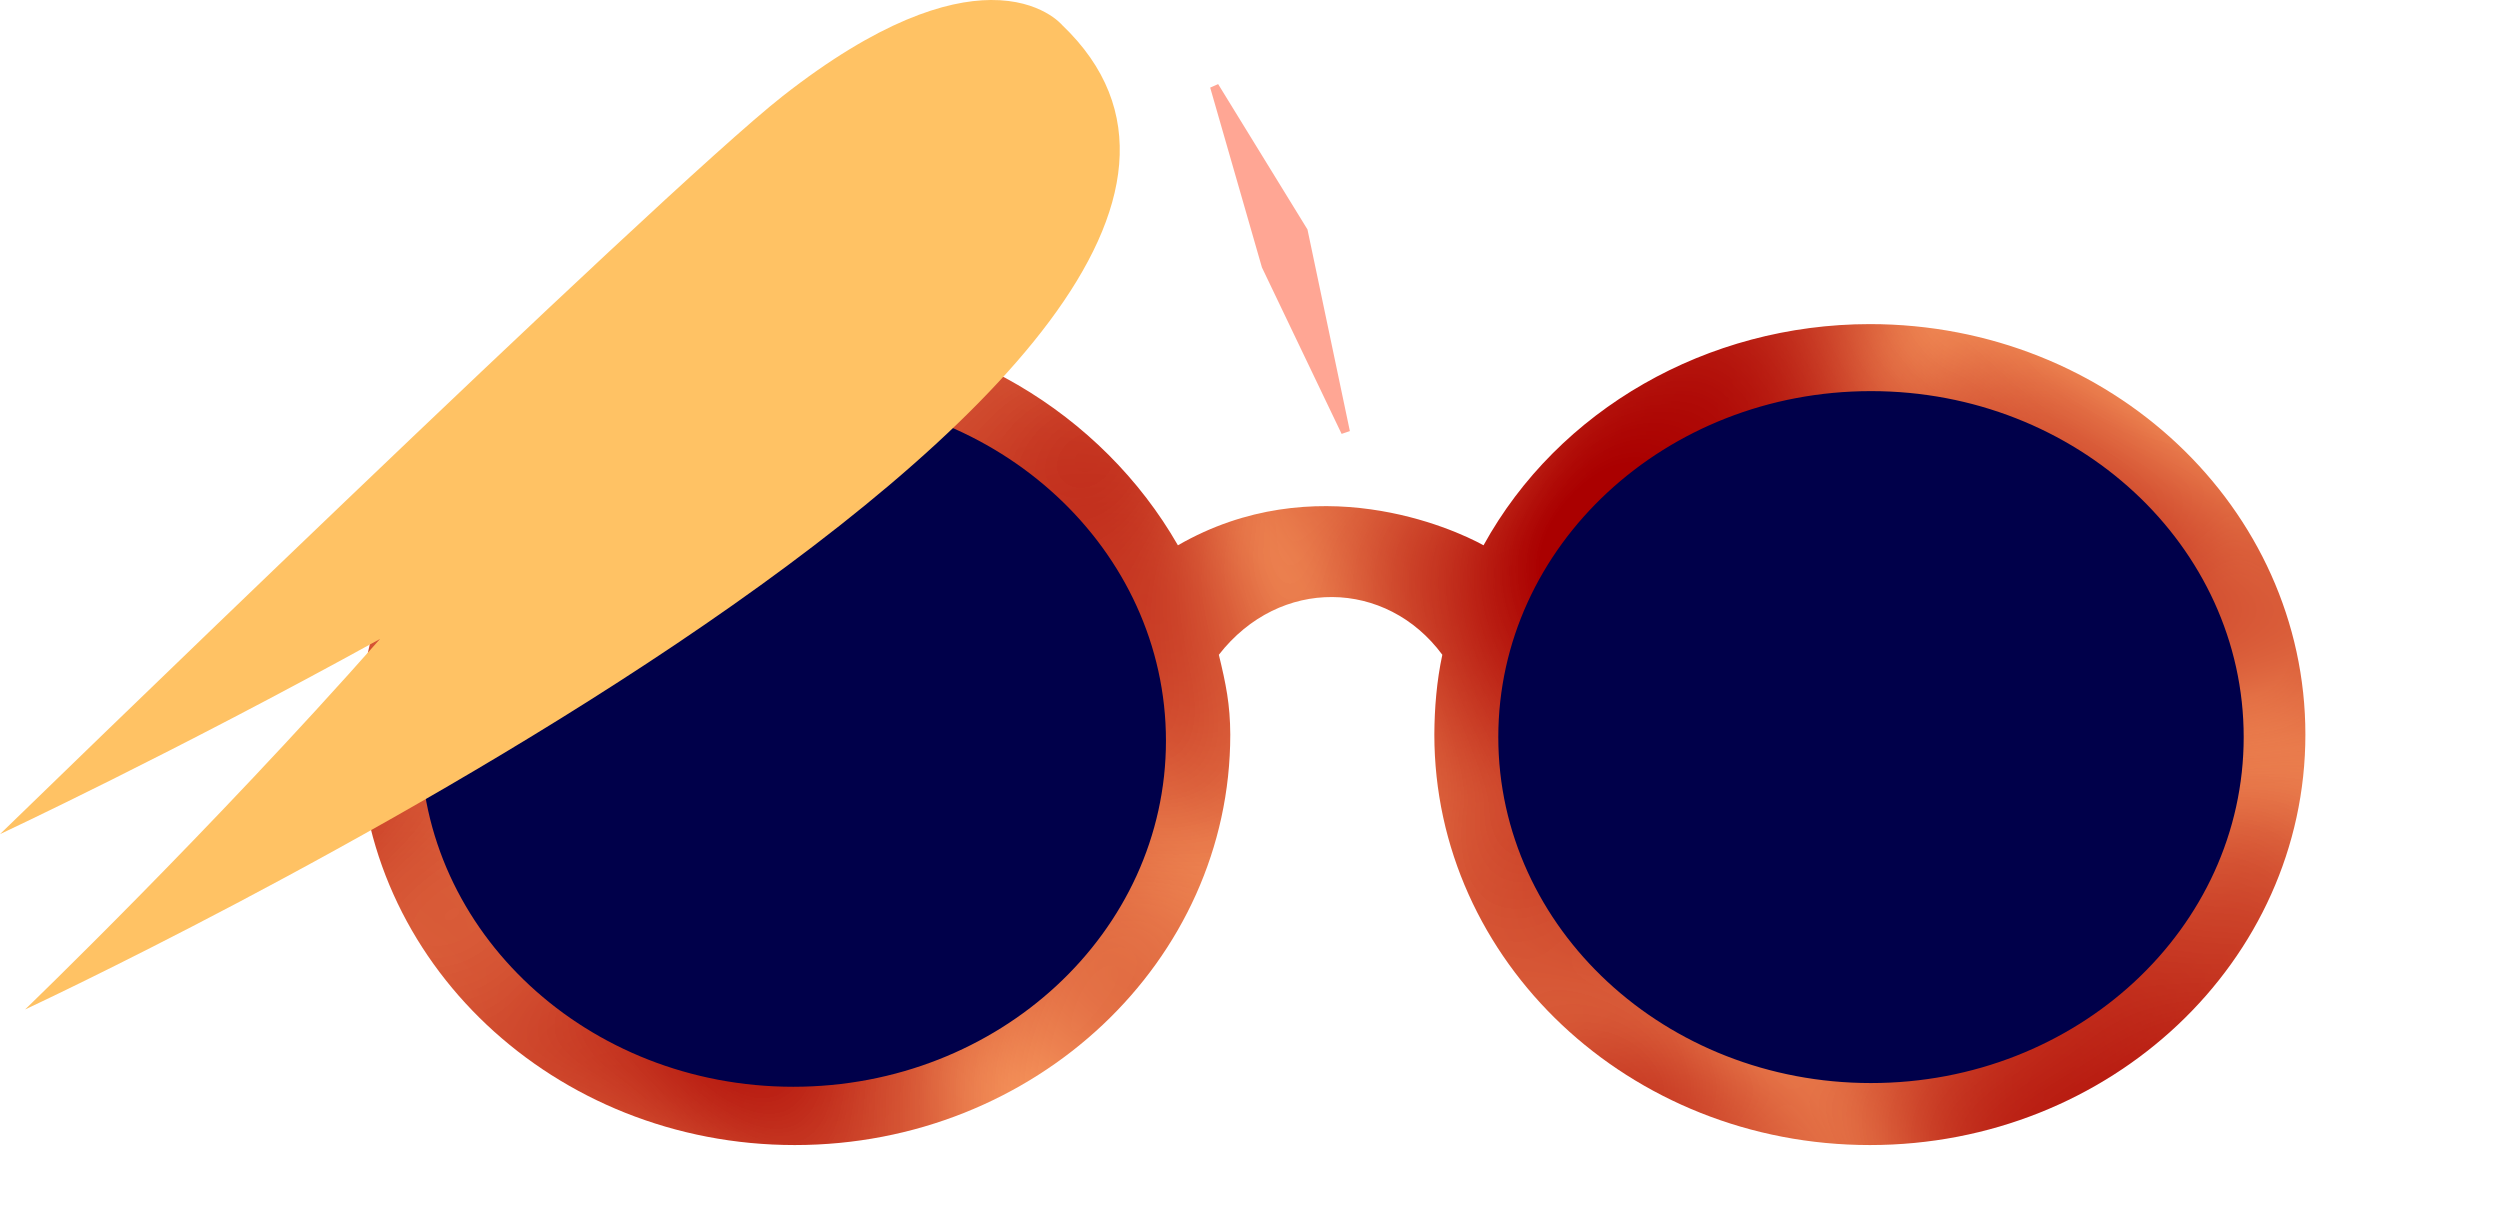
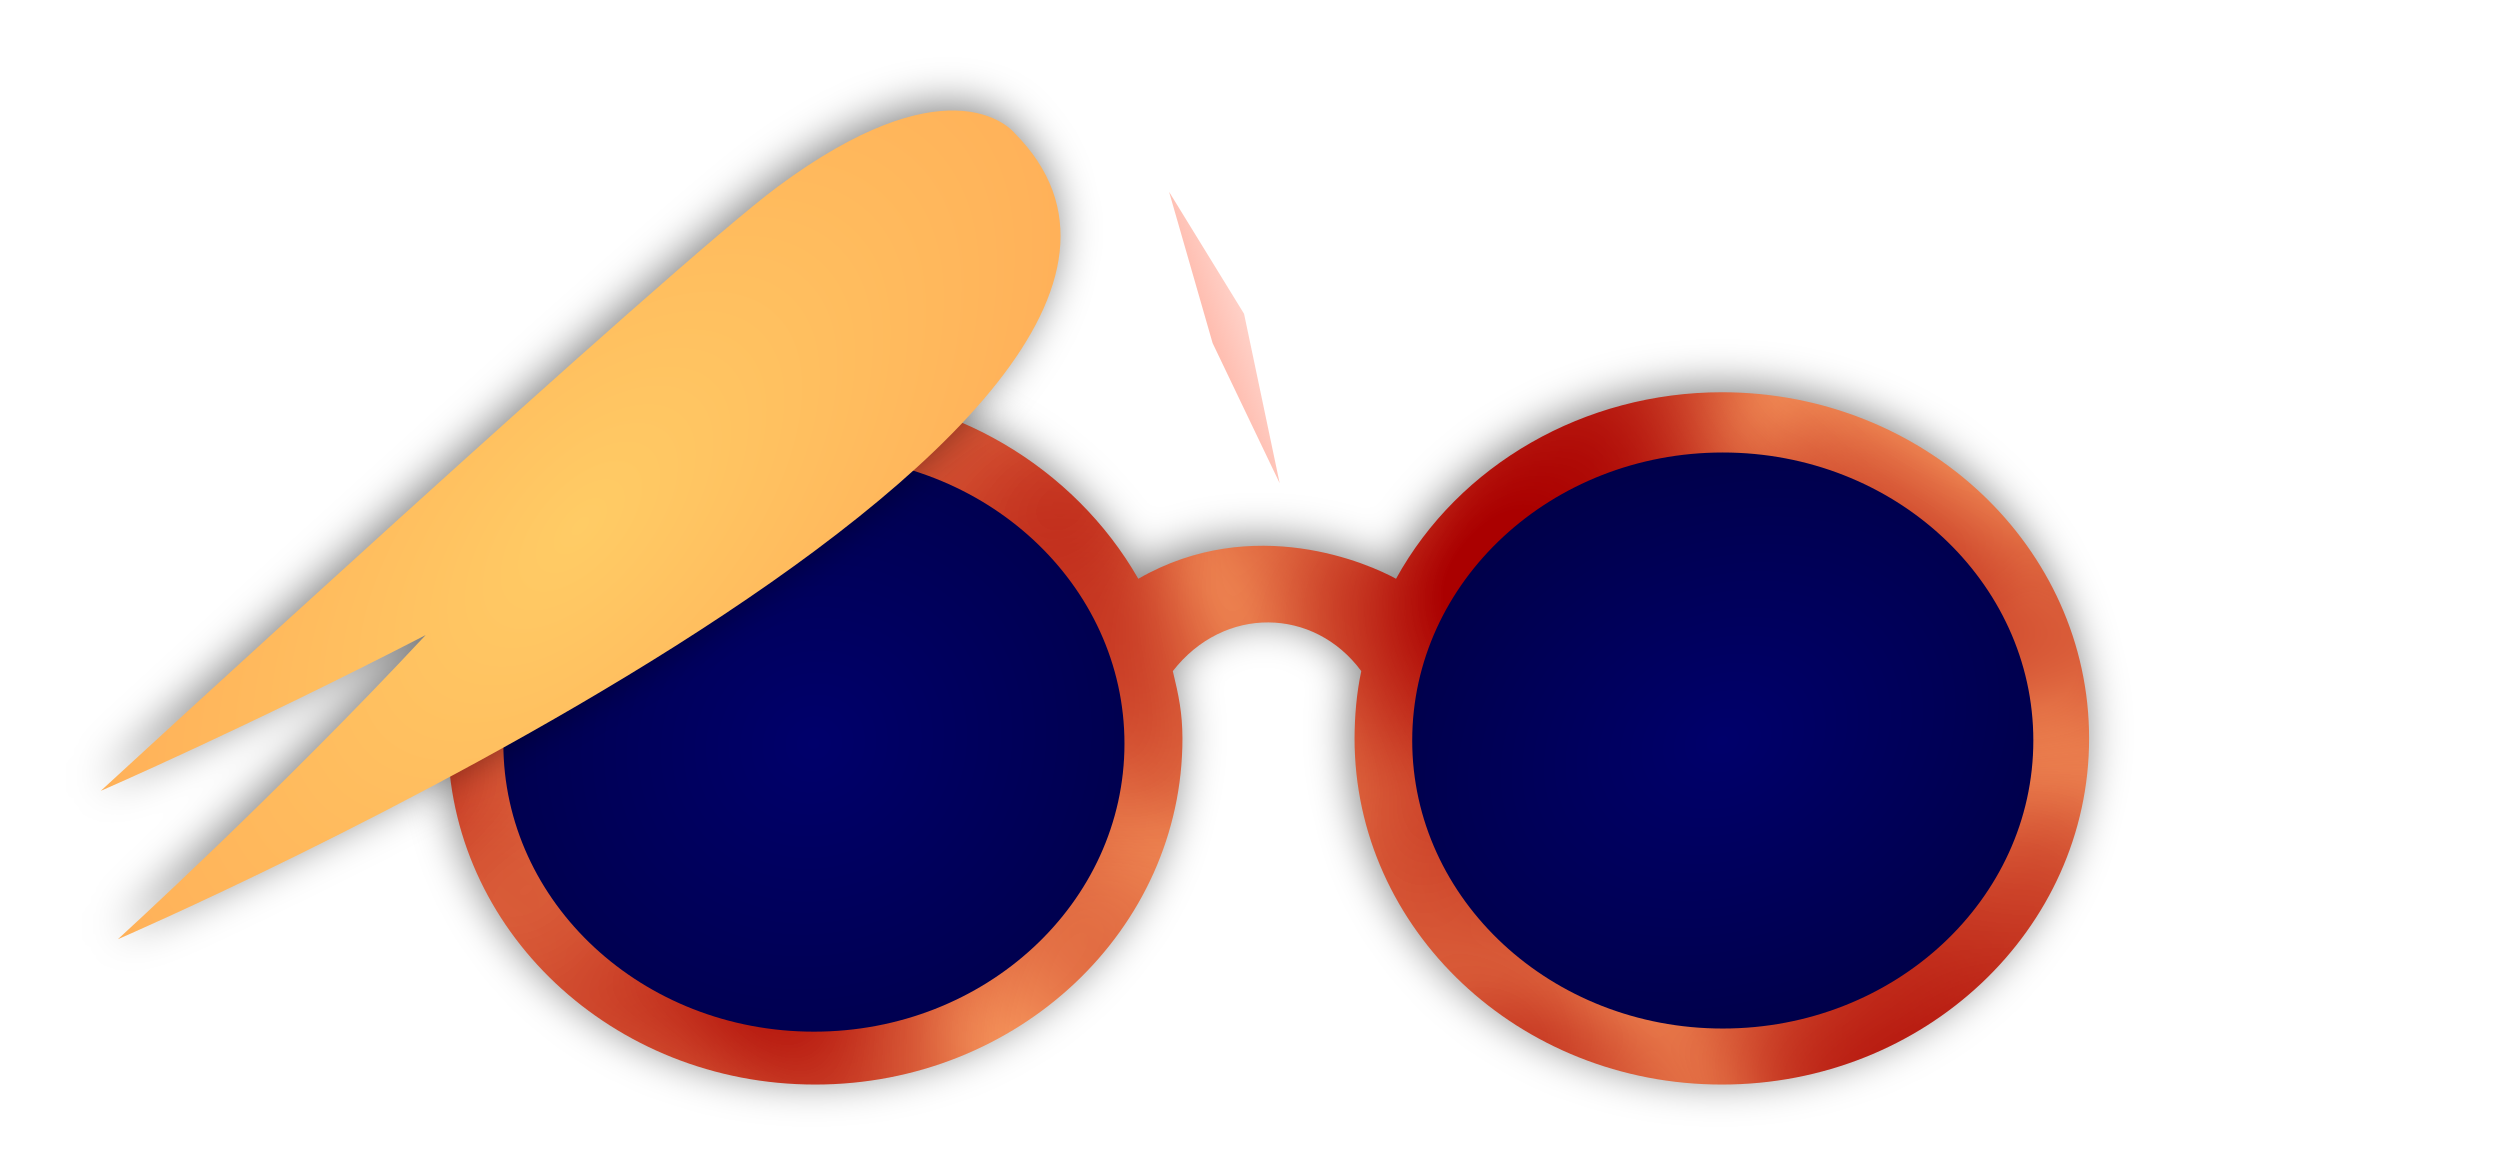
- <svg xmlns="http://www.w3.org/2000/svg" id="svg8" version="1.1" viewBox="0 0 109.63 53.813" height="53.813mm" width="109.63mm">
+ <svg xmlns="http://www.w3.org/2000/svg" xmlns:ns1="http://www.openswatchbook.org/uri/2009/osb" xmlns:xlink="http://www.w3.org/1999/xlink" id="svg8" version="1.1" viewBox="0 0 130 59.997" height="59.997mm" width="130mm">
  <defs id="defs2">
+     <linearGradient id="linearGradient4759">
+       <stop id="stop4755" offset="0" style="stop-color:#00006b;stop-opacity:1" />
+       <stop id="stop4757" offset="1" style="stop-color:#000001;stop-opacity:1" />
+     </linearGradient>
+     <linearGradient id="linearGradient3609">
+       <stop style="stop-color:#ffcc65;stop-opacity:1;" offset="0" id="stop3605" />
+       <stop style="stop-color:#ffa353;stop-opacity:1" offset="1" id="stop3607" />
+     </linearGradient>
+     <linearGradient id="linearGradient3437">
+       <stop style="stop-color:#ffa694;stop-opacity:1;" offset="0" id="stop3433" />
+       <stop style="stop-color:#ffa694;stop-opacity:0;" offset="1" id="stop3435" />
+     </linearGradient>
+     <linearGradient id="linearGradient3405" ns1:paint="solid">
+       <stop style="stop-color:#000080;stop-opacity:1;" offset="0" id="stop3403" />
+     </linearGradient>
    <clipPath clipPathUnits="userSpaceOnUse" id="clipPath980">
      <ellipse style="fill:#00004a;fill-opacity:1;stroke:#00004a;stroke-width:0.389;stroke-miterlimit:4;stroke-dasharray:none;stroke-opacity:1" id="ellipse982" ry="14.977" rx="16.149" cy="78.108" cx="54.534" />
    </clipPath>
    <clipPath clipPathUnits="userSpaceOnUse" id="clipPath980-4">
      <ellipse style="fill:#00004a;fill-opacity:1;stroke:#00004a;stroke-width:0.389;stroke-miterlimit:4;stroke-dasharray:none;stroke-opacity:1" id="ellipse982-8" ry="14.977" rx="16.149" cy="78.108" cx="54.534" />
    </clipPath>
    <clipPath clipPathUnits="userSpaceOnUse" id="clipPath980-4-0">
      <ellipse style="fill:#00004a;fill-opacity:1;stroke:#00004a;stroke-width:0.389;stroke-miterlimit:4;stroke-dasharray:none;stroke-opacity:1" id="ellipse982-8-9" ry="14.977" rx="16.149" cy="78.108" cx="54.534" />
    </clipPath>
    <clipPath clipPathUnits="userSpaceOnUse" id="clipPath980-4-0-6">
      <ellipse style="fill:#00004a;fill-opacity:1;stroke:#00004a;stroke-width:0.389;stroke-miterlimit:4;stroke-dasharray:none;stroke-opacity:1" id="ellipse982-8-9-9" ry="14.977" rx="16.149" cy="78.108" cx="54.534" />
    </clipPath>
    <clipPath clipPathUnits="userSpaceOnUse" id="clipPath980-4-0-6-2">
      <ellipse style="fill:#00004a;fill-opacity:1;stroke:#00004a;stroke-width:0.389;stroke-miterlimit:4;stroke-dasharray:none;stroke-opacity:1" id="ellipse982-8-9-9-1" ry="14.977" rx="16.149" cy="78.108" cx="54.534" />
    </clipPath>
    <clipPath clipPathUnits="userSpaceOnUse" id="clipPath980-4-0-5">
      <ellipse style="fill:#00004a;fill-opacity:1;stroke:#00004a;stroke-width:0.389;stroke-miterlimit:4;stroke-dasharray:none;stroke-opacity:1" id="ellipse982-8-9-3" ry="14.977" rx="16.149" cy="78.108" cx="54.534" />
    </clipPath>
    <filter style="color-interpolation-filters:sRGB" id="filter1816">
      <feTurbulence numOctaves="1" baseFrequency="0.062" id="feTurbulence1802" seed="21" />
      <feColorMatrix values="0 0 0 0 1 0 0 0 0 0.65 0 0 0 0 0.4 0 0 0 -1 1 " id="feColorMatrix1804" />
      <feGaussianBlur stdDeviation="1" result="result1" id="feGaussianBlur1806" />
      <feTurbulence numOctaves="2" baseFrequency="0.043" type="fractalNoise" result="result0" id="feTurbulence1808" seed="1" />
      <feColorMatrix result="result2" values="1 0 0 0 0 0 1 0 0 0 0 0 1 0 0 0 0 0 2 -0.5" id="feColorMatrix1810" />
      <feComposite operator="in" in2="result2" in="result1" id="feComposite1812" />
-       <feComposite in2="SourceGraphic" operator="atop" id="feComposite1814" />
+       <feComposite in2="SourceGraphic" operator="atop" id="feComposite1814" result="fbSourceGraphic" />
+       <feColorMatrix result="fbSourceGraphicAlpha" in="fbSourceGraphic" values="0 0 0 -1 0 0 0 0 -1 0 0 0 0 -1 0 0 0 0 1 0" id="feColorMatrix4597" />
+       <feFlood id="feFlood4599" flood-opacity="0.498" flood-color="rgb(0,0,0)" result="flood" in="fbSourceGraphic" />
+       <feComposite in2="fbSourceGraphic" id="feComposite4601" in="flood" operator="in" result="composite1" />
+       <feGaussianBlur id="feGaussianBlur4603" in="composite1" stdDeviation="1.1" result="blur" />
+       <feOffset id="feOffset4605" dx="-0.2" dy="-0.3" result="offset" />
+       <feComposite in2="offset" id="feComposite4607" in="fbSourceGraphic" operator="over" result="composite2" />
    </filter>
    <filter width="1.6" height="2" y="-0.5" x="-0.3" style="color-interpolation-filters:sRGB" id="filter1880">
      <feTurbulence baseFrequency="0.067" type="fractalNoise" seed="26" numOctaves="1" result="result1" id="feTurbulence1876" />
      <feDisplacementMap xChannelSelector="R" yChannelSelector="G" scale="30" in="SourceGraphic" in2="result1" id="feDisplacementMap1878" />
    </filter>
    <filter height="1.5" y="-0.25" width="1.5" x="-0.25" style="color-interpolation-filters:sRGB" id="filter2009">
      <feGaussianBlur stdDeviation="37.995" result="result8" id="feGaussianBlur1981" />
      <feTurbulence seed="50" result="result7" type="turbulence" numOctaves="7" baseFrequency="0.01 0.01" id="feTurbulence1983" stdDeviation="38" />
      <feColorMatrix result="result5" values="1 0 0 0 0 0 1 0 0 0 0 0 1 0 0 0 0 0 1.4 0 " id="feColorMatrix1985" />
      <feComposite result="result6" in="result5" operator="in" in2="result8" id="feComposite1987" />
      <feDisplacementMap in="result5" xChannelSelector="A" yChannelSelector="A" scale="100" result="result4" in2="result6" id="feDisplacementMap1989" />
      <feFlood flood-opacity="1" flood-color="rgb(224,224,224)" id="feFlood1991" />
      <feComposite result="result2" operator="atop" in2="result4" id="feComposite1993" />
      <feComposite in="result2" operator="atop" in2="SourceGraphic" result="result9" id="feComposite1995" />
      <feBlend result="fbSourceGraphic" mode="darken" in2="result9" id="feBlend1997" />
      <feGaussianBlur stdDeviation="5" in="fbSourceGraphic" result="result0" id="feGaussianBlur1999" />
      <feSpecularLighting in="result0" result="result1" lighting-color="#ffffff" surfaceScale="8" specularConstant="0.8" specularExponent="30" id="feSpecularLighting2003">
        <feDistantLight elevation="55" azimuth="235" id="feDistantLight2001" />
      </feSpecularLighting>
      <feComposite in2="fbSourceGraphic" in="result1" result="result2" operator="in" id="feComposite2005" />
      <feComposite in="fbSourceGraphic" result="result4" operator="arithmetic" k2="1" k3="1" in2="result2" id="feComposite2007" k1="0" k4="0" />
    </filter>
+     <filter style="color-interpolation-filters:sRGB" id="filter1816-3">
+       <feTurbulence numOctaves="1" baseFrequency="0.062" id="feTurbulence1802-6" seed="21" />
+       <feColorMatrix values="0 0 0 0 1 0 0 0 0 0.65 0 0 0 0 0.4 0 0 0 -1 1 " id="feColorMatrix1804-7" />
+       <feGaussianBlur stdDeviation="1" result="result1" id="feGaussianBlur1806-5" />
+       <feTurbulence numOctaves="2" baseFrequency="0.043" type="fractalNoise" result="result0" id="feTurbulence1808-3" seed="1" />
+       <feColorMatrix result="result2" values="1 0 0 0 0 0 1 0 0 0 0 0 1 0 0 0 0 0 2 -0.5" id="feColorMatrix1810-5" />
+       <feComposite operator="in" in2="result2" in="result1" id="feComposite1812-6" />
+       <feComposite in2="SourceGraphic" operator="atop" id="feComposite1814-2" />
+     </filter>
+     <radialGradient xlink:href="#linearGradient4759" id="radialGradient3423" cx="65.379" cy="78.379" fx="65.379" fy="78.379" r="16.149" gradientTransform="matrix(3.481238,-1.809216,1.693106,3.257823,-294.926,-58.6806)" gradientUnits="userSpaceOnUse" />
+     <radialGradient xlink:href="#linearGradient4759" id="radialGradient3431" cx="112.64" cy="78.216" fx="112.64" fy="78.216" r="16.343" gradientTransform="matrix(3.459804,-1.507481,1.173723,2.693799,-368.8761,37.31998)" gradientUnits="userSpaceOnUse" />
+     <linearGradient xlink:href="#linearGradient3437" id="linearGradient3439" x1="83.662" y1="57.251" x2="91.881" y2="54.235" gradientUnits="userSpaceOnUse" />
+     <radialGradient xlink:href="#linearGradient3609" id="radialGradient3611" cx="53.47" cy="67.775" fx="53.47" fy="67.775" r="24.552" gradientTransform="matrix(1.30488,-1.514701,0.7654689,0.6594341,-68.18195,104.073)" gradientUnits="userSpaceOnUse" />
+     <filter style="color-interpolation-filters:sRGB" id="filter4595">
+       <feFlood flood-opacity="0.498" flood-color="rgb(0,0,0)" result="flood" id="feFlood4585" />
+       <feComposite in="flood" in2="SourceGraphic" operator="in" result="composite1" id="feComposite4587" />
+       <feGaussianBlur in="composite1" stdDeviation="1.1" result="blur" id="feGaussianBlur4589" />
+       <feOffset dx="-0.2" dy="-0.3" result="offset" id="feOffset4591" />
+       <feComposite in="SourceGraphic" in2="offset" operator="over" result="composite2" id="feComposite4593" />
+     </filter>
+     <radialGradient xlink:href="#linearGradient3609" id="radialGradient4768" gradientUnits="userSpaceOnUse" gradientTransform="matrix(1.30488,-1.514701,0.7654689,0.6594341,-68.18195,104.073)" cx="53.47" cy="67.775" fx="53.47" fy="67.775" r="24.552" />
  </defs>
-   <g id="layer1" transform="translate(-30.5931,-45.89327)">
-     <path style="fill:#ffa694;fill-opacity:1;stroke:#ffa694;stroke-width:0.385;stroke-linecap:butt;stroke-linejoin:miter;stroke-miterlimit:4;stroke-dasharray:none;stroke-opacity:1" d="m 83.847,49.682 3.9,6.346 1.852,8.809 -3.487,-7.285 z" id="path844" />
-     <path style="fill:#aa0000;fill-opacity:1;stroke-width:12.13;stroke-miterlimit:4;stroke-dasharray:none;filter:url(#filter1816)" d="m 112.591,60.106 c 10.548,1.82e-4 19.098,8.059 19.098,18 -3e-5,9.941 -8.551,18 -19.098,18 -10.548,2.07e-4 -19.099,-8.059 -19.099,-18 0.006,-1.17 0.104,-2.353 0.35,-3.5 -2.452,-3.32 -7.132,-3.43 -9.8,0 0.313,1.293 0.495,2.173 0.501,3.5 -2.7e-5,9.941 -8.551,18 -19.098,18 -10.548,1.98e-4 -19.099,-8.059 -19.099,-18 2.5e-5,-9.941 8.551,-18 19.099,-18 7.018,0.002 13.469,3.88 16.802,9.7 6.006,-3.459 12.056,-0.749 13.402,0 3.283,-5.962 9.816,-9.697 16.943,-9.7 z" id="path815" />
-     <ellipse style="fill:#00004a;fill-opacity:1;stroke:#00004a;stroke-width:0.389;stroke-miterlimit:4;stroke-dasharray:none;stroke-opacity:1" id="path916-5-0-7" ry="14.977" rx="16.149" cy="78.379" cx="65.379" />
-     <ellipse style="fill:#00004a;fill-opacity:1;stroke:#00004a;stroke-width:0.389;stroke-miterlimit:4;stroke-dasharray:none;stroke-opacity:1" id="path916-5-0" ry="14.977" rx="16.149" cy="78.216" cx="112.64" />
-     <path style="fill:#ffc264;fill-opacity:1;stroke:none;stroke-width:0.445px;stroke-linecap:butt;stroke-linejoin:miter;stroke-opacity:1" d="m 74.041,45.893 c 2.21,-0.015 3.127,1.097 3.127,1.097 15.523,14.813 -45.475,43.17 -45.475,43.17 0,0 8.124,-7.822 15.567,-16.248 -9.075,5.007 -16.667,8.56 -16.667,8.56 0,0 28.956,-28.155 34.322,-32.364 4.22,-3.31 7.177,-4.201 9.126,-4.215 z" id="path886" />
+   <g id="layer1" transform="translate(-23.05564,-39.70923)">
+     <g id="g4766">
+       <path id="path844" d="m 83.847,49.682 3.9,6.346 1.852,8.809 -3.487,-7.285 z" style="fill:url(#linearGradient3439);fill-opacity:1;stroke:none;stroke-width:0.385;stroke-linecap:butt;stroke-linejoin:miter;stroke-miterlimit:4;stroke-dasharray:none;stroke-opacity:1" />
+       <path id="path815" d="m 112.591,60.106 c 10.548,1.82e-4 19.098,8.059 19.098,18 -3e-5,9.941 -8.551,18 -19.098,18 -10.548,2.07e-4 -19.099,-8.059 -19.099,-18 0.006,-1.17 0.104,-2.353 0.35,-3.5 -2.452,-3.32 -7.132,-3.43 -9.8,0 0.313,1.293 0.495,2.173 0.501,3.5 -2.7e-5,9.941 -8.551,18 -19.098,18 -10.548,1.98e-4 -19.099,-8.059 -19.099,-18 2.5e-5,-9.941 8.551,-18 19.099,-18 7.018,0.002 13.469,3.88 16.802,9.7 6.006,-3.459 12.056,-0.749 13.402,0 3.283,-5.962 9.816,-9.697 16.943,-9.7 z" style="fill:#aa0000;fill-opacity:1;stroke-width:12.13;stroke-miterlimit:4;stroke-dasharray:none;filter:url(#filter1816)" />
+       <ellipse cx="65.379" cy="78.379" rx="16.149" ry="14.977" id="path916-5-0-7" style="opacity:1;fill:url(#radialGradient3423);fill-opacity:1;stroke:none;stroke-width:0.389;stroke-miterlimit:4;stroke-dasharray:none;stroke-opacity:1" />
+       <ellipse cx="112.64" cy="78.216" rx="16.149" ry="14.977" id="path916-5-0" style="fill:url(#radialGradient3431);fill-opacity:1;stroke:none;stroke-width:0.389;stroke-miterlimit:4;stroke-dasharray:none;stroke-opacity:1" />
+       <path transform="rotate(1.566151,79.3512,58.75355)" id="path886" d="m 72.366,45.642 c 2.21,-0.015 3.127,1.097 3.127,1.097 15.523,14.813 -45.475,43.17 -45.475,43.17 0,0 8.124,-7.822 15.567,-16.248 -9.075,5.007 -16.667,8.56 -16.667,8.56 0,0 28.956,-28.155 34.322,-32.364 4.22,-3.31 7.177,-4.201 9.126,-4.215 z" style="opacity:1;fill:url(#radialGradient4768);fill-opacity:1;stroke:none;stroke-width:0.445px;stroke-linecap:butt;stroke-linejoin:miter;stroke-opacity:1;filter:url(#filter4595)" />
+     </g>
  </g>
</svg>
